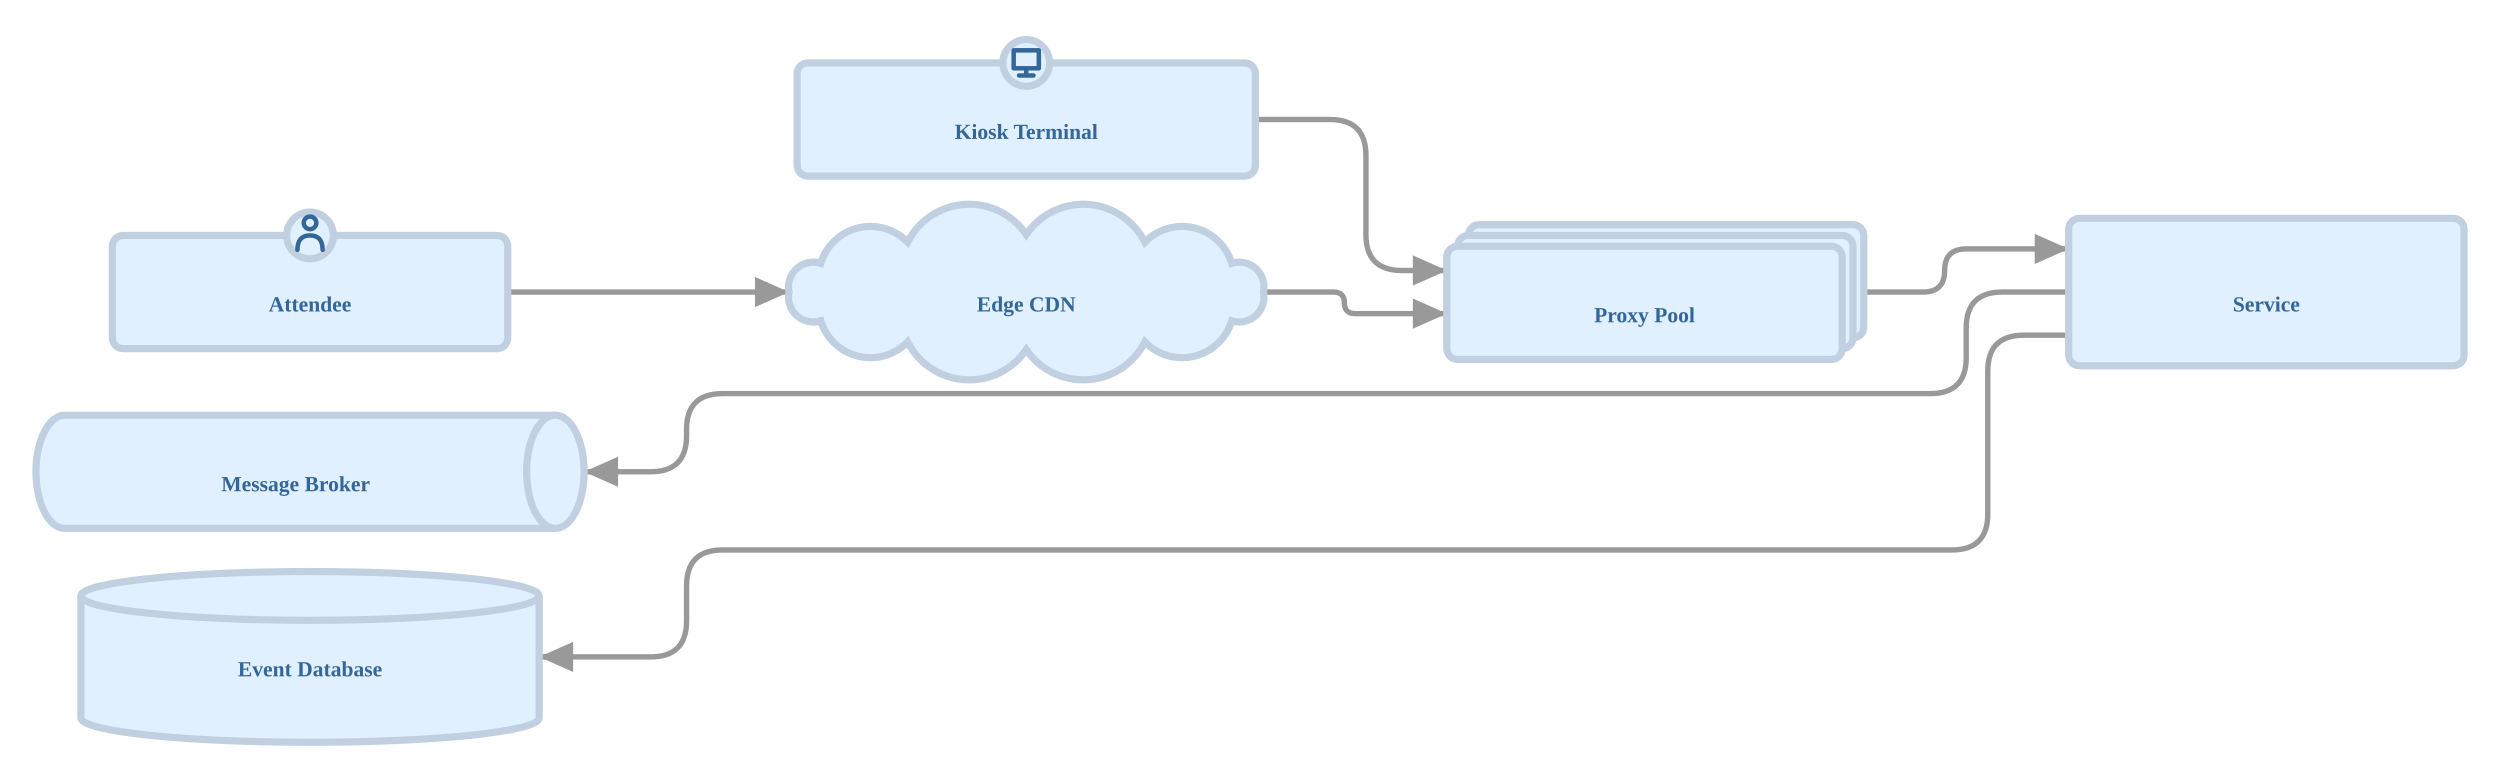
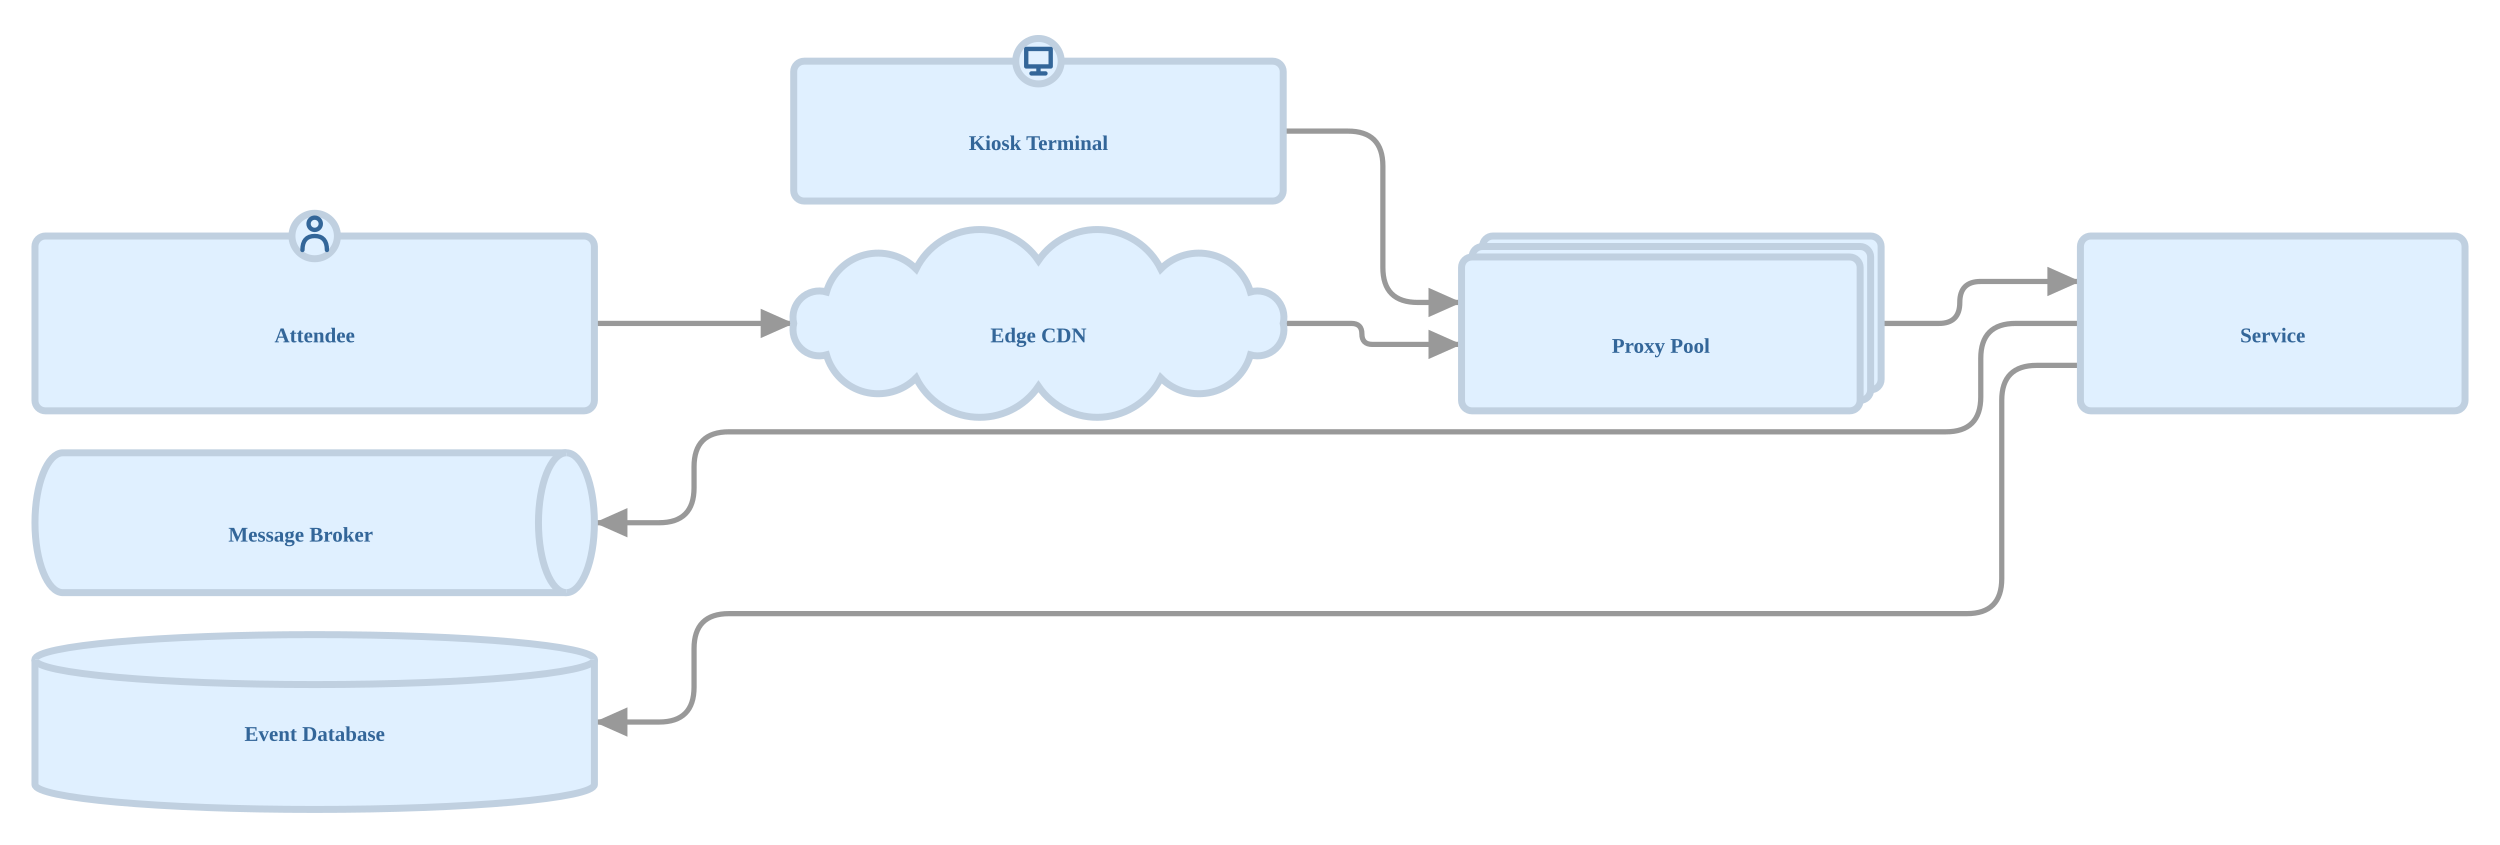
- <svg xmlns="http://www.w3.org/2000/svg" viewBox="20 5 1391 433" width="1391" height="433">
+ <svg xmlns="http://www.w3.org/2000/svg" viewBox="20 5 1430 483" width="1430" height="483">
  <defs>
    <style>
.gradia-3167da4d { fill: none; stroke: var(--gradia-color-edge-line, #999999); stroke-width: 3 }
.gradia-6c7500cd { fill: var(--gradia-color-edge-line, #999999) }
.gradia-c318c042 { fill: var(--gradia-color-node-regular-box, #e0f0ff); stroke: var(--gradia-color-node-regular-border, #c0d0e0); stroke-width: 4 }
.gradia-d356e2cb { fill: none; stroke: var(--gradia-color-node-regular-name, #336699); stroke-width: 2.5; stroke-linecap: round; stroke-linejoin: round }
.gradia-f36ab1ca { font-family: var(--gradia-font-family, 'Helvetica'), ui-sans-serif, -apple-system, Helvetica, Arial, sans-serif; font-size: var(--gradia-size-font-node, 30px); font-weight: 600; text-anchor: middle; fill: var(--gradia-color-node-regular-name, #336699) }
</style>
    <marker id="gradia-f4f7f2071d12-arrow" viewBox="0 0 10 10" refX="9" refY="5" markerWidth="21" markerHeight="21" markerUnits="userSpaceOnUse" orient="auto-start-reverse">
      <path d="M 0 1 L 9 5 L 0 9 z" class="gradia-6c7500cd" />
    </marker>
  </defs>
-   <path d="M 302.5 167.5 L 459 167.5" class="gradia-3167da4d" marker-end="url(#gradia-f4f7f2071d12-arrow)" />
-   <path d="M 718.5 71.5 L 760 71.5 Q 780 71.5 780 91.5 L 780 135.5 Q 780 155.5 800 155.5 L 825 155.5" class="gradia-3167da4d" marker-end="url(#gradia-f4f7f2071d12-arrow)" />
-   <path d="M 723 167.5 L 762 167.5 Q 768 167.5 768 173.5 L 768 173.5 Q 768 179.5 774 179.5 L 825 179.5" class="gradia-3167da4d" marker-end="url(#gradia-f4f7f2071d12-arrow)" />
-   <path d="M 1057 167.5 L 1090 167.5 Q 1102 167.5 1102 155.5 L 1102 155.5 Q 1102 143.5 1114 143.5 L 1171 143.5" class="gradia-3167da4d" marker-end="url(#gradia-f4f7f2071d12-arrow)" />
-   <path d="M 1171 167.5 L 1134 167.5 Q 1114 167.5 1114 187.5 L 1114 204 Q 1114 224 1094 224 L 422 224 Q 402 224 402 244 L 402 247.5 Q 402 267.5 382 267.5 L 345 267.5" class="gradia-3167da4d" marker-end="url(#gradia-f4f7f2071d12-arrow)" />
-   <path d="M 1171 191.5 L 1146 191.5 Q 1126 191.5 1126 211.5 L 1126 291 Q 1126 311 1106 311 L 422 311 Q 402 311 402 331 L 402 350.5 Q 402 370.5 382 370.5 L 320 370.5" class="gradia-3167da4d" marker-end="url(#gradia-f4f7f2071d12-arrow)" />
-   <rect x="82.5" y="136" width="220" height="63" rx="6" class="gradia-c318c042" />
-   <circle cx="192.5" cy="136" r="13" class="gradia-c318c042" />
-   <path d="M 192.5 129 m -3.5 0 a 3.5 3.5 0 1 0 7 0 a 3.5 3.5 0 1 0 -7 0 M 185.5 144 q 0 -8 7 -8 q 7 0 7 8" class="gradia-d356e2cb" />
-   <text x="192.5" y="178.3" class="gradia-f36ab1ca">Attendee</text>
-   <rect x="463.5" y="40" width="255" height="63" rx="6" class="gradia-c318c042" />
-   <circle cx="591" cy="40" r="13" class="gradia-c318c042" />
-   <path d="M 584 33 h 14 v 10 h -14 z M 587 47 h 8 M 591 43 v 4" class="gradia-d356e2cb" />
-   <text x="591" y="82.3" class="gradia-f36ab1ca">Kiosk Terminal</text>
-   <path d="M 591 135.46 A 38.361 38.361 0 0 1 657 139.753 A 28.837 28.837 0 0 1 705.315 151.48 A 13.84 13.84 0 0 1 723 167.5 A 13.84 13.84 0 0 1 705.315 183.52 A 28.837 28.837 0 0 1 657 195.247 A 38.361 38.361 0 0 1 591 199.54 A 38.361 38.361 0 0 1 525 195.247 A 28.837 28.837 0 0 1 476.685 183.52 A 13.84 13.84 0 0 1 459 167.5 A 13.84 13.84 0 0 1 476.685 151.48 A 28.837 28.837 0 0 1 525 139.753 A 38.361 38.361 0 0 1 591 135.46 z" class="gradia-c318c042" />
-   <text x="591" y="178.3" class="gradia-f36ab1ca">Edge CDN</text>
-   <rect x="837" y="130" width="220" height="63" rx="6" class="gradia-c318c042" />
-   <rect x="831" y="136" width="220" height="63" rx="6" class="gradia-c318c042" />
-   <rect x="825" y="142" width="220" height="63" rx="6" class="gradia-c318c042" />
-   <text x="935" y="184.3" class="gradia-f36ab1ca">Proxy Pool</text>
-   <path d="M 56 236 h 273 a 16 31.5 0 0 1 0 63 h -273 a 16 31.5 0 0 1 0 -63 z" class="gradia-c318c042" />
-   <path d="M 329 236 a 16 31.5 0 0 0 0 63" class="gradia-c318c042" />
-   <text x="184.5" y="278.3" class="gradia-f36ab1ca">Message Broker</text>
-   <path d="M 65 336.571 a 127.5 13.571 0 0 1 255 0 v 67.857 a 127.5 13.571 0 0 1 -255 0 z" class="gradia-c318c042" />
-   <path d="M 65 336.571 a 127.5 13.571 0 0 0 255 0" class="gradia-c318c042" />
-   <text x="192.5" y="381.3" class="gradia-f36ab1ca">Event Database</text>
-   <rect x="1171" y="126.5" width="220" height="82" rx="6" class="gradia-c318c042" />
-   <text x="1281" y="178.3" class="gradia-f36ab1ca">Service</text>
+   <path d="M 360 190 L 474 190" class="gradia-3167da4d" marker-end="url(#gradia-f4f7f2071d12-arrow)" />
+   <path d="M 754 80 L 791 80 Q 811 80 811 100 L 811 158 Q 811 178 831 178 L 856 178" class="gradia-3167da4d" marker-end="url(#gradia-f4f7f2071d12-arrow)" />
+   <path d="M 754 190 L 793 190 Q 799 190 799 196 L 799 196 Q 799 202 805 202 L 856 202" class="gradia-3167da4d" marker-end="url(#gradia-f4f7f2071d12-arrow)" />
+   <path d="M 1096 190 L 1129 190 Q 1141 190 1141 178 L 1141 178 Q 1141 166 1153 166 L 1210 166" class="gradia-3167da4d" marker-end="url(#gradia-f4f7f2071d12-arrow)" />
+   <path d="M 1210 190 L 1173 190 Q 1153 190 1153 210 L 1153 232 Q 1153 252 1133 252 L 437 252 Q 417 252 417 272 L 417 284 Q 417 304 397 304 L 360 304" class="gradia-3167da4d" marker-end="url(#gradia-f4f7f2071d12-arrow)" />
+   <path d="M 1210 214 L 1185 214 Q 1165 214 1165 234 L 1165 336 Q 1165 356 1145 356 L 437 356 Q 417 356 417 376 L 417 398 Q 417 418 397 418 L 360 418" class="gradia-3167da4d" marker-end="url(#gradia-f4f7f2071d12-arrow)" />
+   <rect x="40" y="140" width="320" height="100" rx="6" class="gradia-c318c042" />
+   <circle cx="200" cy="140" r="13" class="gradia-c318c042" />
+   <path d="M 200 133 m -3.5 0 a 3.5 3.5 0 1 0 7 0 a 3.5 3.5 0 1 0 -7 0 M 193 148 q 0 -8 7 -8 q 7 0 7 8" class="gradia-d356e2cb" />
+   <text x="200" y="200.8" class="gradia-f36ab1ca">Attendee</text>
+   <rect x="474" y="40" width="280" height="80" rx="6" class="gradia-c318c042" />
+   <circle cx="614" cy="40" r="13" class="gradia-c318c042" />
+   <path d="M 607 33 h 14 v 10 h -14 z M 610 47 h 8 M 614 43 v 4" class="gradia-d356e2cb" />
+   <text x="614" y="90.8" class="gradia-f36ab1ca">Kiosk Terminal</text>
+   <path d="M 614 154 A 40.696 40.696 0 0 1 684 158.823 A 30.688 30.688 0 0 1 735.244 172 A 15.078 15.078 0 0 1 754 190 A 15.078 15.078 0 0 1 735.244 208 A 30.688 30.688 0 0 1 684 221.177 A 40.696 40.696 0 0 1 614 226 A 40.696 40.696 0 0 1 544 221.177 A 30.688 30.688 0 0 1 492.756 208 A 15.078 15.078 0 0 1 474 190 A 15.078 15.078 0 0 1 492.756 172 A 30.688 30.688 0 0 1 544 158.823 A 40.696 40.696 0 0 1 614 154 z" class="gradia-c318c042" />
+   <text x="614" y="200.8" class="gradia-f36ab1ca">Edge CDN</text>
+   <rect x="868" y="140" width="228" height="88" rx="6" class="gradia-c318c042" />
+   <rect x="862" y="146" width="228" height="88" rx="6" class="gradia-c318c042" />
+   <rect x="856" y="152" width="228" height="88" rx="6" class="gradia-c318c042" />
+   <text x="970" y="206.8" class="gradia-f36ab1ca">Proxy Pool</text>
+   <path d="M 56 264 h 288 a 16 40 0 0 1 0 80 h -288 a 16 40 0 0 1 0 -80 z" class="gradia-c318c042" />
+   <path d="M 344 264 a 16 40 0 0 0 0 80" class="gradia-c318c042" />
+   <text x="192" y="314.8" class="gradia-f36ab1ca">Message Broker</text>
+   <path d="M 40 382.286 a 160 14.286 0 0 1 320 0 v 71.429 a 160 14.286 0 0 1 -320 0 z" class="gradia-c318c042" />
+   <path d="M 40 382.286 a 160 14.286 0 0 0 320 0" class="gradia-c318c042" />
+   <text x="200" y="428.8" class="gradia-f36ab1ca">Event Database</text>
+   <rect x="1210" y="140" width="220" height="100" rx="6" class="gradia-c318c042" />
+   <text x="1320" y="200.8" class="gradia-f36ab1ca">Service</text>
</svg>
